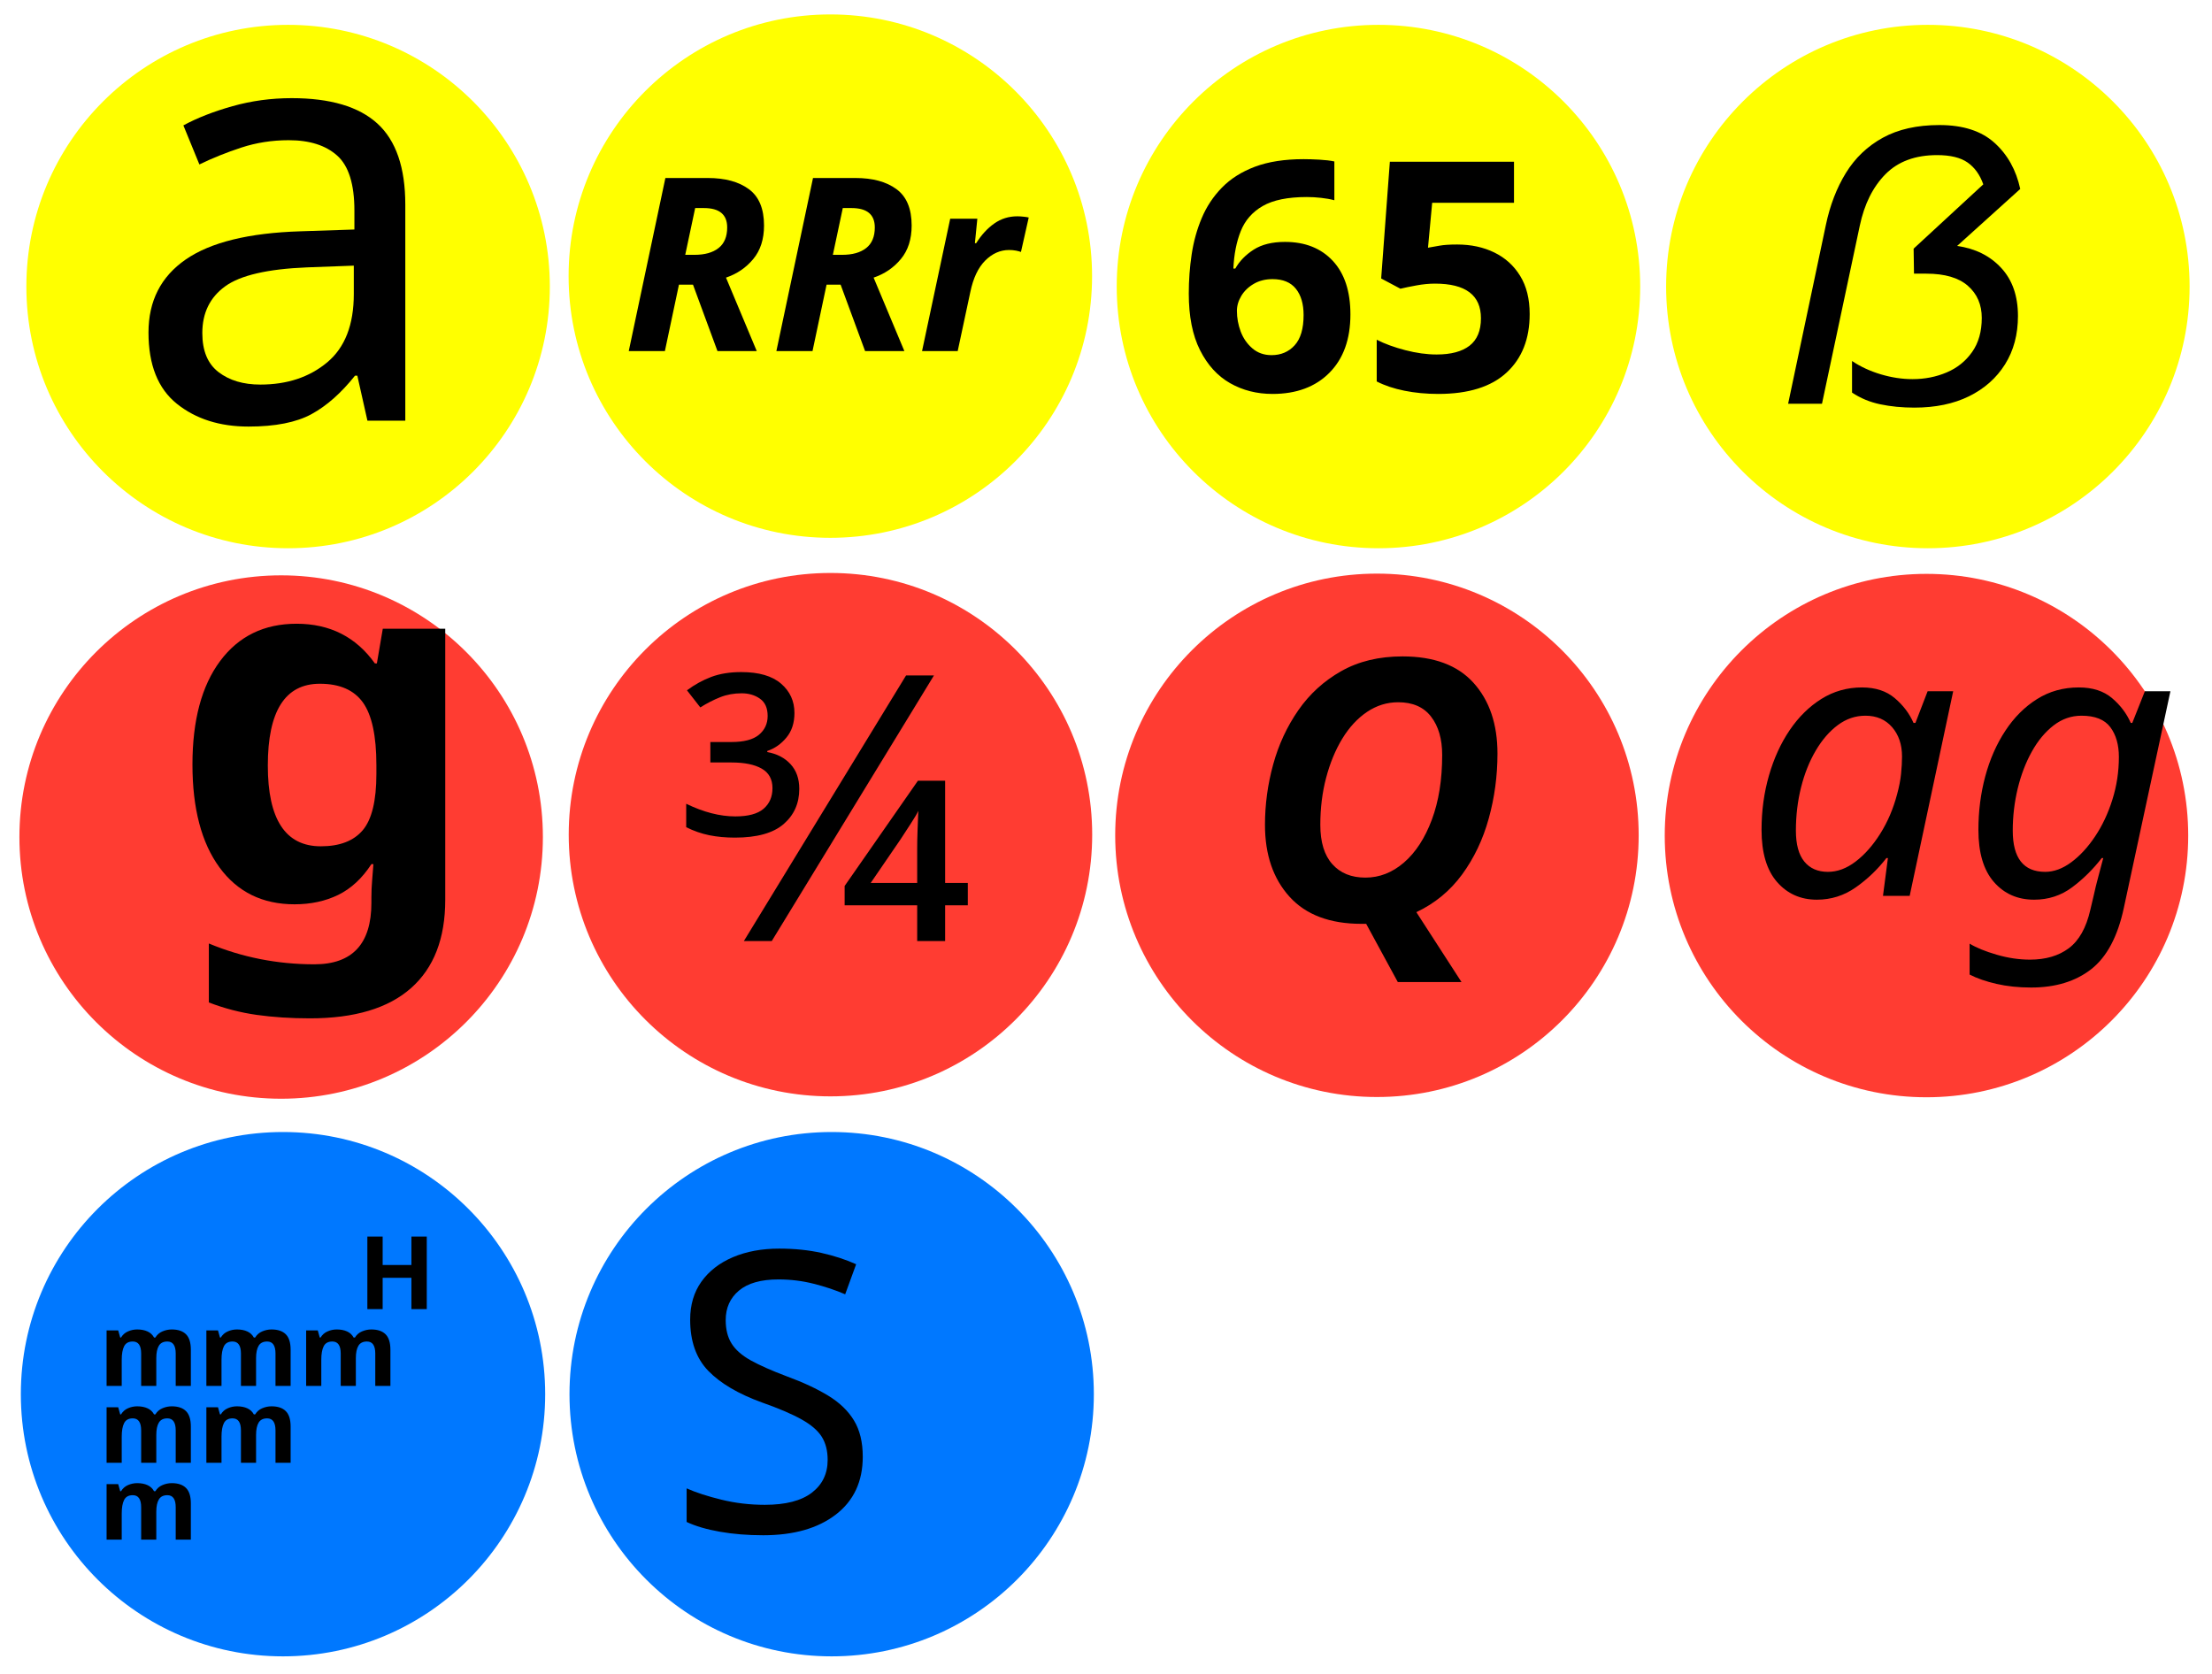
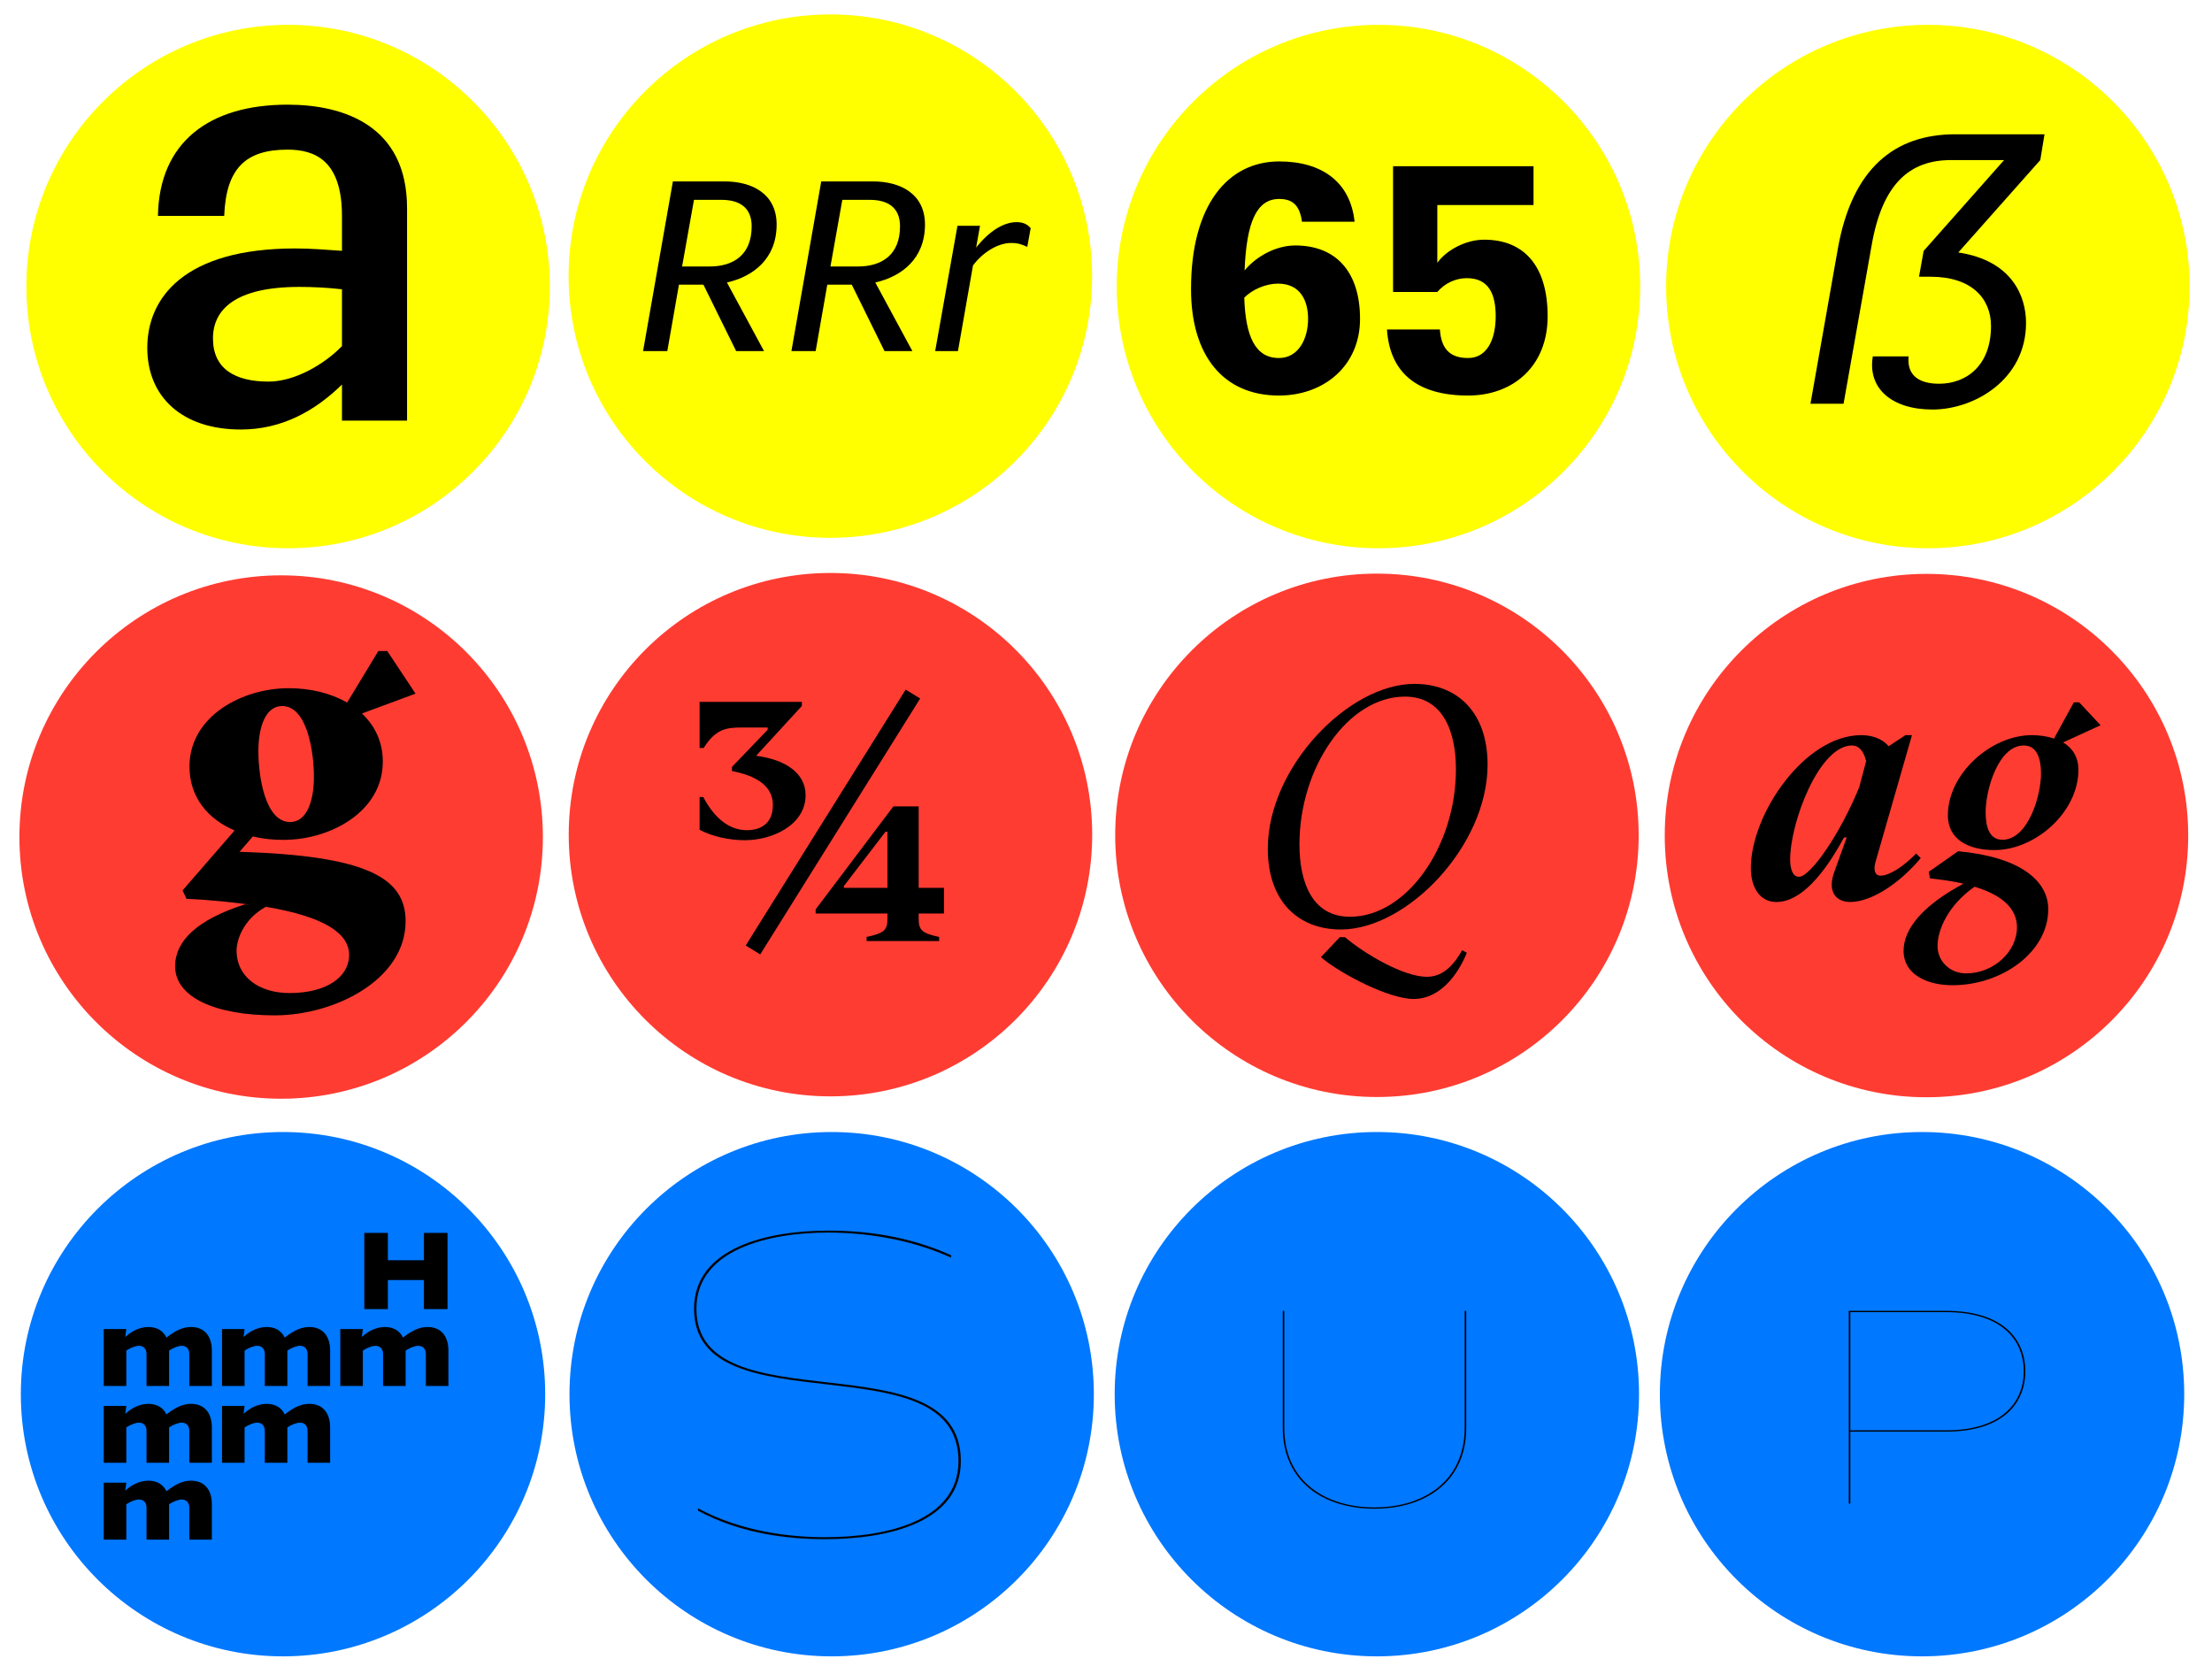
<svg xmlns="http://www.w3.org/2000/svg" width="637px" height="482px" viewBox="0 0 637 482" version="1.1">
  <defs />
  <g id="Buttons" stroke="none" stroke-width="1" fill="none" fill-rule="evenodd">
    <g id="canvas">
-       <g id="vegan-sans" transform="translate(7, -41)">
-         <g id="a">
-           <path d="M151.337,123.519 C151.337,165.144 117.58,198.883 75.959,198.883 C34.347,198.883 0.591,165.144 0.591,123.519 C0.591,81.902 34.347,48.155 75.959,48.155 C117.58,48.154 151.337,81.901 151.337,123.519 L151.337,123.519 Z" id="Shape" fill="#FFFF00" />
-           <text fill="#000000" font-family="Vegan Sans" font-size="170.404" font-weight="420">
-             <tspan x="27.918" y="162.138">a</tspan>
-           </text>
+       <g id="vegan-sans" transform="translate(7, 4)">
+         <g id="a" transform="translate(0, 3)">
+           <path d="M151.337,75.519 C151.337,117.144 117.58,150.883 75.959,150.883 C34.347,150.883 0.591,117.144 0.591,75.519 C0.591,33.902 34.347,0.155 75.959,0.155 C117.58,0.154 151.337,33.901 151.337,75.519 L151.337,75.519 Z" id="Shape" fill="#FFFF00" />
+           <path d="M110.223,114.138 L110.223,52.963 C110.223,29.277 92.16,23.142 75.801,23.142 C53.137,23.142 38.823,34.048 38.483,55.178 L57.568,55.178 C58.079,41.375 63.873,36.093 75.801,36.093 C83.64,36.093 91.478,39.16 91.478,55.178 L91.478,65.232 C86.707,64.891 82.276,64.55 78.016,64.55 C46.151,64.55 35.415,78.694 35.415,93.178 C35.415,107.322 45.469,116.694 62.339,116.694 C74.097,116.694 83.64,111.411 91.478,103.743 L91.478,114.138 L110.223,114.138 Z M91.478,92.667 C86.366,97.949 77.846,102.891 70.348,102.891 C60.805,102.891 54.33,99.313 54.33,90.452 C54.33,82.102 60.805,75.626 79.209,75.626 C82.788,75.626 87.048,75.797 91.478,76.308 L91.478,92.667 Z" fill="#000000" />
        </g>
-         <g id="rrr" transform="translate(156, 45)">
+         <g id="rrr" transform="translate(156, 0)">
          <path d="M151.49,75.519 C151.49,117.144 117.732,150.883 76.111,150.883 C34.5,150.883 0.743,117.144 0.743,75.519 C0.743,33.902 34.499,0.155 76.111,0.155 C117.732,0.154 151.49,33.901 151.49,75.519 L151.49,75.519 Z" id="Shape" fill="#FFFF00" />
-           <text id="RRr" fill="#000000" font-family="Vegan Sans" font-size="69.806" font-style="italic" font-weight="686">
-             <tspan x="16.254" y="97.108">RRr</tspan>
-           </text>
+           <path d="M57.021,97.108 L46.341,77.353 C54.019,75.608 60.651,70.443 60.651,60.67 C60.651,51.874 53.67,48.244 45.643,48.244 L30.774,48.244 L22.188,97.108 L29.168,97.108 L32.519,77.982 L39.57,77.982 L48.993,97.108 L57.021,97.108 Z M33.427,72.746 L36.847,53.55 L44.735,53.55 C49.901,53.55 53.461,55.714 53.461,61.158 C53.461,69.395 48.225,72.746 41.315,72.746 L33.427,72.746 Z M99.742,97.108 L89.062,77.353 C96.74,75.608 103.372,70.443 103.372,60.67 C103.372,51.874 96.391,48.244 88.364,48.244 L73.495,48.244 L64.909,97.108 L71.89,97.108 L75.24,77.982 L82.291,77.982 L91.714,97.108 L99.742,97.108 Z M76.148,72.746 L79.568,53.55 L87.456,53.55 C92.622,53.55 96.182,55.714 96.182,61.158 C96.182,69.395 90.947,72.746 84.036,72.746 L76.148,72.746 Z M112.866,97.108 L117.194,72.467 C119.567,69.186 123.965,65.975 128.153,65.975 C130.247,65.975 131.225,66.394 132.83,67.092 L133.807,61.717 C132.9,60.6 131.643,59.972 129.759,59.972 C125.919,59.972 121.731,62.694 118.101,67.301 L119.218,61.019 L112.726,61.019 L106.304,97.108 L112.866,97.108 Z" id="RRr" fill="#000000" />
        </g>
-         <g id="65" transform="translate(314, 48)">
+         <g id="65" transform="translate(314, 3)">
          <path d="M151.334,75.519 C151.334,117.144 117.578,150.883 75.956,150.883 C34.344,150.883 0.588,117.144 0.588,75.519 C0.588,33.902 34.344,0.155 75.956,0.155 C117.578,0.154 151.334,33.901 151.334,75.519 L151.334,75.519 Z" id="Shape" fill="#FFFF00" />
-           <text fill="#000000" font-family="Vegan Sans" font-size="92.354" font-weight="bold">
-             <tspan x="18.105" y="105.523">65</tspan>
-           </text>
+           <path d="M69.085,56.853 C67.884,45.401 59.665,39.49 47.382,39.49 C32.513,39.49 21.984,52.143 21.984,76.247 C21.984,95.457 31.312,106.909 47.289,106.909 C60.311,106.909 70.655,98.32 70.655,84.836 C70.655,71.168 63.636,63.687 52,63.687 C46.551,63.687 40.825,66.735 37.408,70.891 C37.962,57.037 40.825,50.296 47.382,50.296 C51.353,50.296 53.292,52.235 53.939,56.853 L69.085,56.853 Z M47.012,74.677 C53.662,74.677 55.694,79.849 55.694,84.836 C55.694,90.562 52.923,96.103 47.289,96.103 C40.455,96.103 37.685,89.823 37.315,78.741 C39.624,76.339 43.595,74.677 47.012,74.677 L47.012,74.677 Z M78.413,87.884 C79.244,100.444 87.187,106.909 101.778,106.909 C114.708,106.909 124.682,98.504 124.682,84.097 C124.682,69.413 117.756,62.025 106.396,62.025 C101.132,62.025 95.591,64.98 92.912,68.674 L92.912,52.05 L120.619,52.05 L120.619,40.875 L80.168,40.875 L80.168,77.078 L92.912,77.078 C95.129,74.492 98.269,73.107 101.409,73.107 C107.874,73.107 109.721,77.909 109.721,84.097 C109.721,90.747 107.227,96.103 101.778,96.103 C96.514,96.103 94.021,93.425 93.651,87.884 L78.413,87.884 Z" fill="#000000" />
        </g>
-         <g id="b" transform="translate(472, 48)">
+         <g id="b" transform="translate(472, 3)">
          <path d="M151.547,75.519 C151.547,117.144 117.789,150.883 76.168,150.883 C34.557,150.883 0.8,117.144 0.8,75.519 C0.8,33.902 34.557,0.155 76.168,0.155 C117.789,0.154 151.547,33.901 151.547,75.519 L151.547,75.519 Z" id="Shape" fill="#FFFF00" />
-           <text id="ẞ" fill="#000000" font-family="Vegan Sans" font-size="110.861" font-style="italic" font-weight="260">
-             <tspan x="32.388" y="109.275">ẞ</tspan>
-           </text>
+           <path d="M108.549,39.1 L109.769,31.672 L84.049,31.672 C66.644,31.672 54.338,41.428 50.236,64.709 L42.365,109.275 L51.899,109.275 L59.992,63.6 C63.096,45.862 70.967,39.1 82.83,39.1 L98.128,39.1 L74.958,65.263 L73.628,72.691 L76.954,72.691 C88.816,72.691 94.359,79.01 94.359,86.881 C94.359,98.3 87.264,103.51 79.393,103.51 C73.739,103.51 70.081,101.182 70.635,95.639 L60.325,95.639 C58.773,104.73 65.646,110.938 77.508,110.938 C89.592,110.938 104.447,102.291 104.447,85.994 C104.447,78.345 100.456,68.035 84.936,65.706 L108.549,39.1 Z" id="ẞ" fill="#000000" />
        </g>
      </g>
-       <g id="kunda-book" transform="translate(5, 129)">
+       <g id="kunda-book" transform="translate(5, 165)">
        <g id="g">
-           <path d="M151.337,112.053 C151.337,153.678 117.58,187.416 75.959,187.416 C34.347,187.416 0.591,153.678 0.591,112.053 C0.591,70.436 34.347,36.688 75.959,36.688 C117.58,36.688 151.337,70.436 151.337,112.053 L151.337,112.053 Z" id="Shape" fill="#FF3C32" />
-           <text fill="#000000" font-family="Kunda Book" font-size="142.751" font-weight="bold">
-             <tspan x="44" y="130">g</tspan>
-           </text>
+           <path d="M151.337,76.053 C151.337,117.678 117.58,151.416 75.959,151.416 C34.347,151.416 0.591,117.678 0.591,76.053 C0.591,34.436 34.347,0.688 75.959,0.688 C117.58,0.688 151.337,34.436 151.337,76.053 L151.337,76.053 Z" id="Shape" fill="#FF3C32" />
+           <path d="M65.555,95.428 C51.709,99.853 45.428,105.991 45.428,113.271 C45.428,122.265 57.133,127.404 74.12,127.404 C91.393,127.404 111.807,117.126 111.807,100.281 C111.807,87.433 99.816,81.438 63.985,80.296 L67.839,75.871 C70.694,76.584 73.549,76.87 76.69,76.87 C89.966,76.87 105.24,68.876 105.24,54.315 C105.24,48.605 102.956,44.037 99.245,40.468 L114.662,34.758 L106.525,22.482 L103.955,22.482 L94.962,37.328 C90.251,34.616 84.399,33.188 78.118,33.188 C64.842,33.188 49.567,41.182 49.567,55.743 C49.567,64.593 54.849,70.874 62.558,74.158 L47.569,91.43 L48.711,93.857 C55.848,94.143 61.987,94.857 67.268,95.57 L65.555,95.428 Z M95.533,109.988 C95.533,116.412 88.967,120.98 78.403,120.98 C69.695,120.98 63.129,116.412 63.129,108.703 C63.129,105.991 64.842,99.853 71.551,96.141 C88.538,98.996 95.533,103.85 95.533,109.988 L95.533,109.988 Z M78.546,71.731 C71.408,71.731 69.41,58.74 69.41,51.317 C69.41,44.18 71.551,38.327 76.262,38.327 C83.399,38.327 85.398,51.317 85.398,58.74 C85.398,65.878 83.257,71.731 78.546,71.731 L78.546,71.731 Z" fill="#000000" />
        </g>
-         <g id="34" transform="translate(158, 36)">
+         <g id="34" transform="translate(158, 0)">
          <path d="M151.524,75.369 C151.524,116.994 117.766,150.732 76.146,150.732 C34.534,150.732 0.778,116.994 0.778,75.369 C0.778,33.752 34.534,0.004 76.146,0.004 C117.766,0.004 151.524,33.752 151.524,75.369 L151.524,75.369 Z" id="Shape" fill="#FF3C32" />
-           <text id="¾" fill="#000000" font-family="Kunda Book" font-size="107.121" font-weight="420">
-             <tspan x="33" y="106">¾</tspan>
-           </text>
+           <path d="M107.449,106 L107.449,104.822 C102.415,103.75 101.558,102.786 101.558,99.573 L101.558,98.073 L108.842,98.073 L108.842,90.682 L101.558,90.682 L101.558,67.222 L94.273,67.222 L71.885,96.895 L71.885,98.073 L92.56,98.073 L92.56,99.573 C92.56,102.786 91.703,103.75 86.561,104.822 L86.561,106 L107.449,106 Z M38.463,73.971 C42.32,76.006 47.354,76.97 51.425,76.97 C59.78,76.97 68.993,72.364 68.993,64.008 C68.993,57.581 63.101,53.725 54.746,52.653 L67.922,38.299 L67.922,37.121 L38.463,37.121 L38.463,50.404 L39.642,50.404 C43.069,44.941 46.176,44.512 50.461,44.512 L58.066,44.512 L58.066,45.155 L47.783,55.867 L47.783,57.045 C54.424,58.331 59.566,61.116 59.566,66.794 C59.566,72.578 55.603,74.078 52.068,74.078 C47.033,74.078 42.748,70.65 39.534,64.544 L38.463,64.544 L38.463,73.971 Z M55.924,109.856 L101.986,36.157 L97.809,33.586 L51.746,107.285 L55.924,109.856 Z M92.56,90.682 L80.026,90.682 L80.026,90.146 L92.024,74.506 L92.56,74.506 L92.56,90.682 Z" id="¾" fill="#000000" />
        </g>
-         <g id="q" transform="translate(316, 36)">
+         <g id="q" transform="translate(316, 0)">
          <path d="M150.898,75.557 C150.898,117.182 117.14,150.92 75.519,150.92 C33.908,150.92 0.151,117.182 0.151,75.557 C0.151,33.94 33.908,0.192 75.519,0.192 C117.14,0.192 150.898,33.94 150.898,75.557 L150.898,75.557 Z" id="Shape" fill="#FF3C32" />
-           <text id="Q" fill="#000000" font-family="Kunda Book" font-size="104.787" font-style="italic" font-weight="686">
-             <tspan x="37" y="100">Q</tspan>
-           </text>
+           <path d="M100.052,108.649 C97.118,113.889 93.87,116.299 89.888,116.299 C83.286,116.299 72.074,109.802 66.311,104.877 L64.844,104.877 L59.395,110.64 C65.053,115.461 78.99,122.691 86.115,122.691 C93.346,122.691 98.585,116.299 101.414,109.383 L100.052,108.649 Z M67.778,99.009 C56.775,99.009 53.212,88.949 53.212,78.156 C53.212,56.046 67.149,35.613 83.6,35.613 C94.603,35.613 98.271,45.777 98.271,56.57 C98.271,78.68 84.124,99.009 67.778,99.009 L67.778,99.009 Z M65.158,102.677 C84.124,102.677 107.387,78.68 107.387,55.208 C107.387,40.224 98.795,31.945 86.325,31.945 C67.358,31.945 44.096,55.942 44.096,79.414 C44.096,94.398 52.688,102.677 65.158,102.677 L65.158,102.677 Z" id="Q" fill="#000000" />
        </g>
-         <g id="ag" transform="translate(474, 29)">
-           <path d="M151.149,82.629 C151.149,124.254 117.393,157.992 75.771,157.992 C34.159,157.992 0.403,124.254 0.403,82.629 C0.403,41.012 34.159,7.264 75.771,7.264 C117.393,7.264 151.149,41.012 151.149,82.629 L151.149,82.629 Z" id="Shape" fill="#FF3C32" />
-           <text fill="#000000" font-family="Kunda Book" font-size="109.947" font-style="italic" font-weight="526">
-             <tspan x="23" y="100">ag</tspan>
-           </text>
+         <g id="ag" transform="translate(474, 0)">
+           <path d="M151.149,75.629 C151.149,117.254 117.393,150.992 75.771,150.992 C34.159,150.992 0.403,117.254 0.403,75.629 C0.403,34.012 34.159,0.264 75.771,0.264 C117.393,0.264 151.149,34.012 151.149,75.629 L151.149,75.629 Z" id="Shape" fill="#FF3C32" />
+           <path d="M56.424,61.665 C50.927,75.189 42.351,87.503 39.052,87.503 C36.963,87.503 36.523,84.534 36.523,82.555 C36.523,71.78 44.879,49.681 54.335,49.681 C56.204,49.681 57.633,51.11 58.403,54.189 L56.424,61.665 Z M72.806,80.796 C69.398,84.314 65.22,87.173 62.581,87.173 C60.932,87.173 60.492,85.634 61.042,83.435 L71.597,46.712 L69.727,46.712 L64.89,49.901 C62.911,47.592 59.942,46.712 56.974,46.712 C40.701,46.712 25.199,69.471 25.199,84.974 C25.199,90.801 27.948,94.759 32.565,94.759 C39.492,94.759 46.199,86.953 52.026,76.178 L52.796,76.178 L49.167,86.293 C47.078,92.23 50.157,94.759 53.785,94.759 C59.942,94.759 68.078,89.372 74.125,82.115 L72.806,80.796 Z M69.178,108.832 C69.178,115.649 75.994,118.728 83.251,118.728 C97.544,118.728 110.848,109.162 110.848,96.848 C110.848,88.602 102.712,81.785 84.9,80.136 L76.434,86.073 L76.764,87.942 C80.502,88.382 83.691,88.822 86.439,89.482 C75.115,95.529 69.178,102.236 69.178,108.832 L69.178,108.832 Z M125.91,43.854 L119.753,37.257 L118.214,37.257 L112.497,47.702 C110.628,47.042 108.429,46.712 106.12,46.712 C94.356,46.712 81.932,57.817 81.932,69.801 C81.932,76.618 87.649,79.806 95.345,79.806 C107.219,79.806 119.533,68.812 119.533,56.718 C119.533,53.089 117.884,50.451 115.136,48.801 L125.91,43.854 Z M101.832,102.016 C101.832,109.272 94.905,115.319 87.209,115.319 C82.591,115.319 78.963,111.911 78.963,107.403 C78.963,102.785 82.041,95.639 89.628,90.361 C99.193,93.22 101.832,97.838 101.832,102.016 L101.832,102.016 Z M97.654,76.838 C93.806,76.838 92.816,72.99 92.816,68.922 C92.816,62.215 96.554,49.681 103.811,49.681 C107.659,49.681 108.759,53.639 108.759,57.707 C108.759,64.414 104.91,76.838 97.654,76.838 L97.654,76.838 Z" fill="#000000" />
        </g>
      </g>
      <g id="hrot" transform="translate(6, 326)">
        <g id="hrot-hmm">
          <path d="M151,75.5 C151,117.2 117.186,151 75.495,151 C33.813,151 0,117.2 0,75.5 C0,33.809 33.813,0 75.495,0 C117.185,-6.29730763e-15 151,33.809 151,75.5 L151,75.5 Z" id="Shape" fill="#0078FF" />
-           <text id="H" fill="#000000" font-family="Hrot" font-size="29.261" font-weight="900">
-             <tspan x="97.15" y="51">H</tspan>
-           </text>
-           <text id="mmm" fill="#000000" font-family="Hrot" font-size="29.261" font-weight="900">
-             <tspan x="22.415" y="73.128">mmm</tspan>
-           </text>
-           <text id="mm" fill="#000000" font-family="Hrot" font-size="29.261" font-weight="900">
-             <tspan x="22.415" y="95.256">mm</tspan>
-           </text>
-           <text id="m" fill="#000000" font-family="Hrot" font-size="29.261" font-weight="900">
-             <tspan x="22.415" y="117.384">m</tspan>
-           </text>
+           <path d="M122.87,51 L122.87,29.054 L116.082,29.054 L116.082,36.926 L105.694,36.926 L105.694,29.054 L98.906,29.054 L98.906,51 L105.694,51 L105.694,42.631 L116.082,42.631 L116.082,51 L122.87,51 Z" id="H" fill="#000000" />
+           <path d="M55.011,73.128 L55.011,62.945 C55.011,58.673 52.787,56.157 49.042,56.157 C47.082,56.157 45.033,56.771 41.932,59.2 C40.966,57.181 39.152,56.157 36.723,56.157 C34.763,56.157 32.363,56.918 30.081,59.025 L30.374,56.742 L23.878,56.742 L23.878,73.128 L30.374,73.128 L30.374,62.945 C31.573,62.126 33.066,61.57 34.031,61.57 C34.997,61.57 36.196,62.126 36.196,63.94 L36.196,73.128 L42.692,73.128 L42.692,62.945 C43.892,62.126 45.384,61.57 46.35,61.57 C47.316,61.57 48.515,62.126 48.515,63.94 L48.515,73.128 L55.011,73.128 Z M89.071,73.128 L89.071,62.945 C89.071,58.673 86.847,56.157 83.102,56.157 C81.141,56.157 79.093,56.771 75.991,59.2 C75.026,57.181 73.211,56.157 70.783,56.157 C68.822,56.157 66.423,56.918 64.141,59.025 L64.433,56.742 L57.937,56.742 L57.937,73.128 L64.433,73.128 L64.433,62.945 C65.633,62.126 67.125,61.57 68.091,61.57 C69.056,61.57 70.256,62.126 70.256,63.94 L70.256,73.128 L76.752,73.128 L76.752,62.945 C77.952,62.126 79.444,61.57 80.41,61.57 C81.375,61.57 82.575,62.126 82.575,63.94 L82.575,73.128 L89.071,73.128 Z M123.13,73.128 L123.13,62.945 C123.13,58.673 120.907,56.157 117.161,56.157 C115.201,56.157 113.152,56.771 110.051,59.2 C109.085,57.181 107.271,56.157 104.842,56.157 C102.882,56.157 100.482,56.918 98.2,59.025 L98.493,56.742 L91.997,56.742 L91.997,73.128 L98.493,73.128 L98.493,62.945 C99.692,62.126 101.185,61.57 102.15,61.57 C103.116,61.57 104.316,62.126 104.316,63.94 L104.316,73.128 L110.812,73.128 L110.812,62.945 C112.011,62.126 113.504,61.57 114.469,61.57 C115.435,61.57 116.634,62.126 116.634,63.94 L116.634,73.128 L123.13,73.128 Z" id="mmm" fill="#000000" />
+           <path d="M55.011,95.256 L55.011,85.074 C55.011,80.802 52.787,78.285 49.042,78.285 C47.082,78.285 45.033,78.9 41.932,81.328 C40.966,79.309 39.152,78.285 36.723,78.285 C34.763,78.285 32.363,79.046 30.081,81.153 L30.374,78.87 L23.878,78.87 L23.878,95.256 L30.374,95.256 L30.374,85.074 C31.573,84.254 33.066,83.698 34.031,83.698 C34.997,83.698 36.196,84.254 36.196,86.069 L36.196,95.256 L42.692,95.256 L42.692,85.074 C43.892,84.254 45.384,83.698 46.35,83.698 C47.316,83.698 48.515,84.254 48.515,86.069 L48.515,95.256 L55.011,95.256 Z M89.071,95.256 L89.071,85.074 C89.071,80.802 86.847,78.285 83.102,78.285 C81.141,78.285 79.093,78.9 75.991,81.328 C75.026,79.309 73.211,78.285 70.783,78.285 C68.822,78.285 66.423,79.046 64.141,81.153 L64.433,78.87 L57.937,78.87 L57.937,95.256 L64.433,95.256 L64.433,85.074 C65.633,84.254 67.125,83.698 68.091,83.698 C69.056,83.698 70.256,84.254 70.256,86.069 L70.256,95.256 L76.752,95.256 L76.752,85.074 C77.952,84.254 79.444,83.698 80.41,83.698 C81.375,83.698 82.575,84.254 82.575,86.069 L82.575,95.256 L89.071,95.256 Z" id="mm" fill="#000000" />
+           <path d="M55.011,117.384 L55.011,107.201 C55.011,102.929 52.787,100.413 49.042,100.413 C47.082,100.413 45.033,101.027 41.932,103.456 C40.966,101.437 39.152,100.413 36.723,100.413 C34.763,100.413 32.363,101.174 30.081,103.281 L30.374,100.998 L23.878,100.998 L23.878,117.384 L30.374,117.384 L30.374,107.201 C31.573,106.382 33.066,105.826 34.031,105.826 C34.997,105.826 36.196,106.382 36.196,108.196 L36.196,117.384 L42.692,117.384 L42.692,107.201 C43.892,106.382 45.384,105.826 46.35,105.826 C47.316,105.826 48.515,106.382 48.515,108.196 L48.515,117.384 L55.011,117.384 Z" id="m" fill="#000000" />
        </g>
        <g id="hrot-s" transform="translate(158, 0)">
          <path d="M151,75.5 C151,117.2 117.186,151 75.495,151 C33.813,151 0,117.2 0,75.5 C0,33.809 33.813,0 75.495,0 C117.186,-6.29730763e-15 151,33.809 151,75.5 L151,75.5 Z" id="Shape" fill="#0078FF" />
-           <text id="S" fill="#000000" font-family="Hrot" font-size="112.474" font-weight="normal">
-             <tspan x="28" y="115">S</tspan>
-           </text>
+           <path d="M36.998,109.039 C49.483,115.787 63.092,117.249 73.552,117.249 C92.11,117.249 112.693,112.301 112.693,94.755 C112.693,58.763 36.548,85.082 36.548,50.89 C36.548,33.794 57.468,28.957 74.452,28.957 C84.462,28.957 97.396,30.532 109.881,36.156 L109.881,35.481 C97.396,29.857 84.912,28.395 74.452,28.395 C57.018,28.395 35.873,33.344 35.873,50.89 C35.873,85.757 112.018,59.438 112.018,94.755 C112.018,111.851 91.66,116.687 73.552,116.687 C63.542,116.687 49.483,115.112 36.998,108.364 L36.998,109.039 Z" id="S" fill="#000000" />
+         </g>
+         <g id="hrot-u" transform="translate(315, 0)">
+           <path d="M151,75.5 C151,117.2 117.186,151 75.495,151 C33.813,151 0,117.2 0,75.5 C0,33.809 33.813,0 75.495,0 C117.186,-6.29730763e-15 151,33.809 151,75.5 L151,75.5 Z" id="Shape-Copy" fill="#0078FF" />
+           <path d="M100.792,85.17 C100.792,100.636 88.878,108.11 74.818,108.11 C60.758,108.11 48.844,100.636 48.844,85.17 L48.844,51.5 L48.4,51.5 L48.4,85.17 C48.4,100.932 60.462,108.48 74.818,108.48 C89.174,108.48 101.236,100.932 101.236,85.17 L101.236,51.5 L100.792,51.5 L100.792,85.17 Z" id="U" fill="#000000" />
+         </g>
+         <g id="hrot-p" transform="translate(472, 0)">
+           <path d="M151,75.5 C151,117.2 117.186,151 75.495,151 C33.813,151 0,117.2 0,75.5 C0,33.809 33.813,0 75.495,0 C117.186,-6.29730763e-15 151,33.809 151,75.5 L151,75.5 Z" id="Shape-Copy-2" fill="#0078FF" />
+           <path d="M54.844,85.91 L54.844,51.87 L82.372,51.87 C98.652,51.87 104.794,60.084 104.794,68.89 C104.794,77.696 98.652,85.91 82.372,85.91 L54.844,85.91 Z M82.372,86.28 C98.948,86.28 105.238,77.992 105.238,68.89 C105.238,59.788 98.948,51.5 82.372,51.5 L54.4,51.5 L54.4,107 L54.844,107 L54.844,86.28 L82.372,86.28 Z" id="P" fill="#000000" />
        </g>
      </g>
    </g>
  </g>
</svg>
